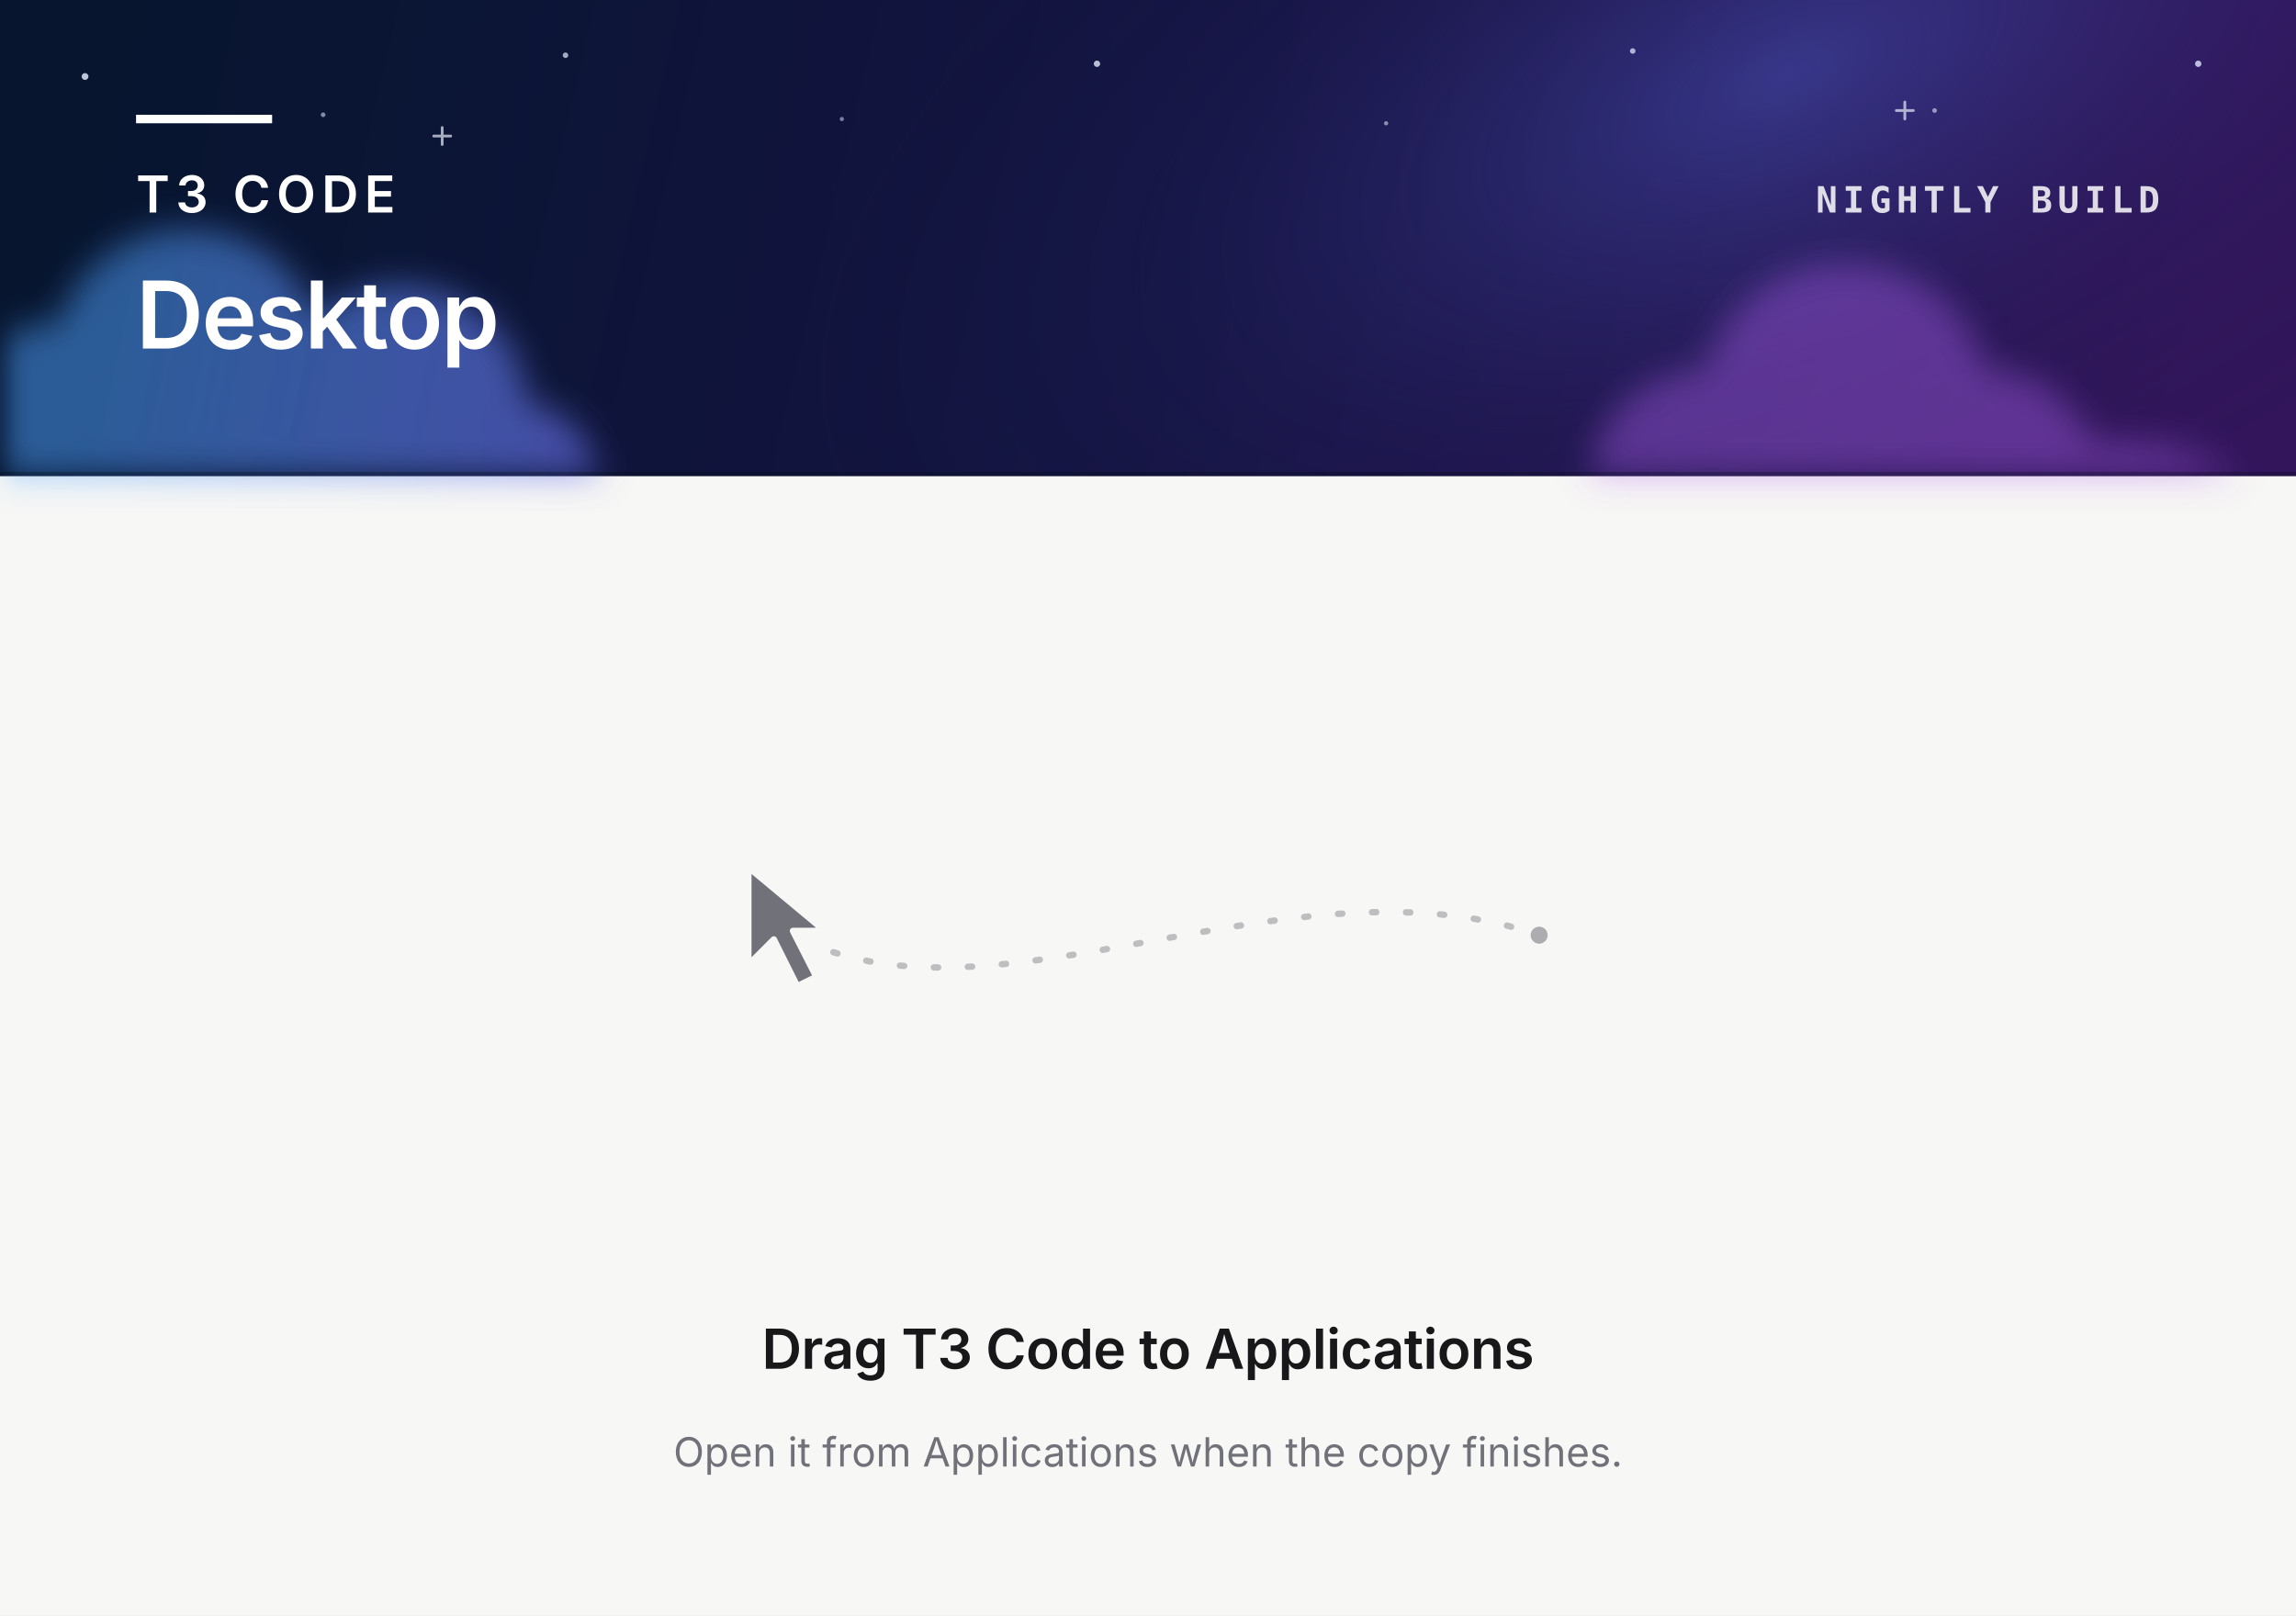
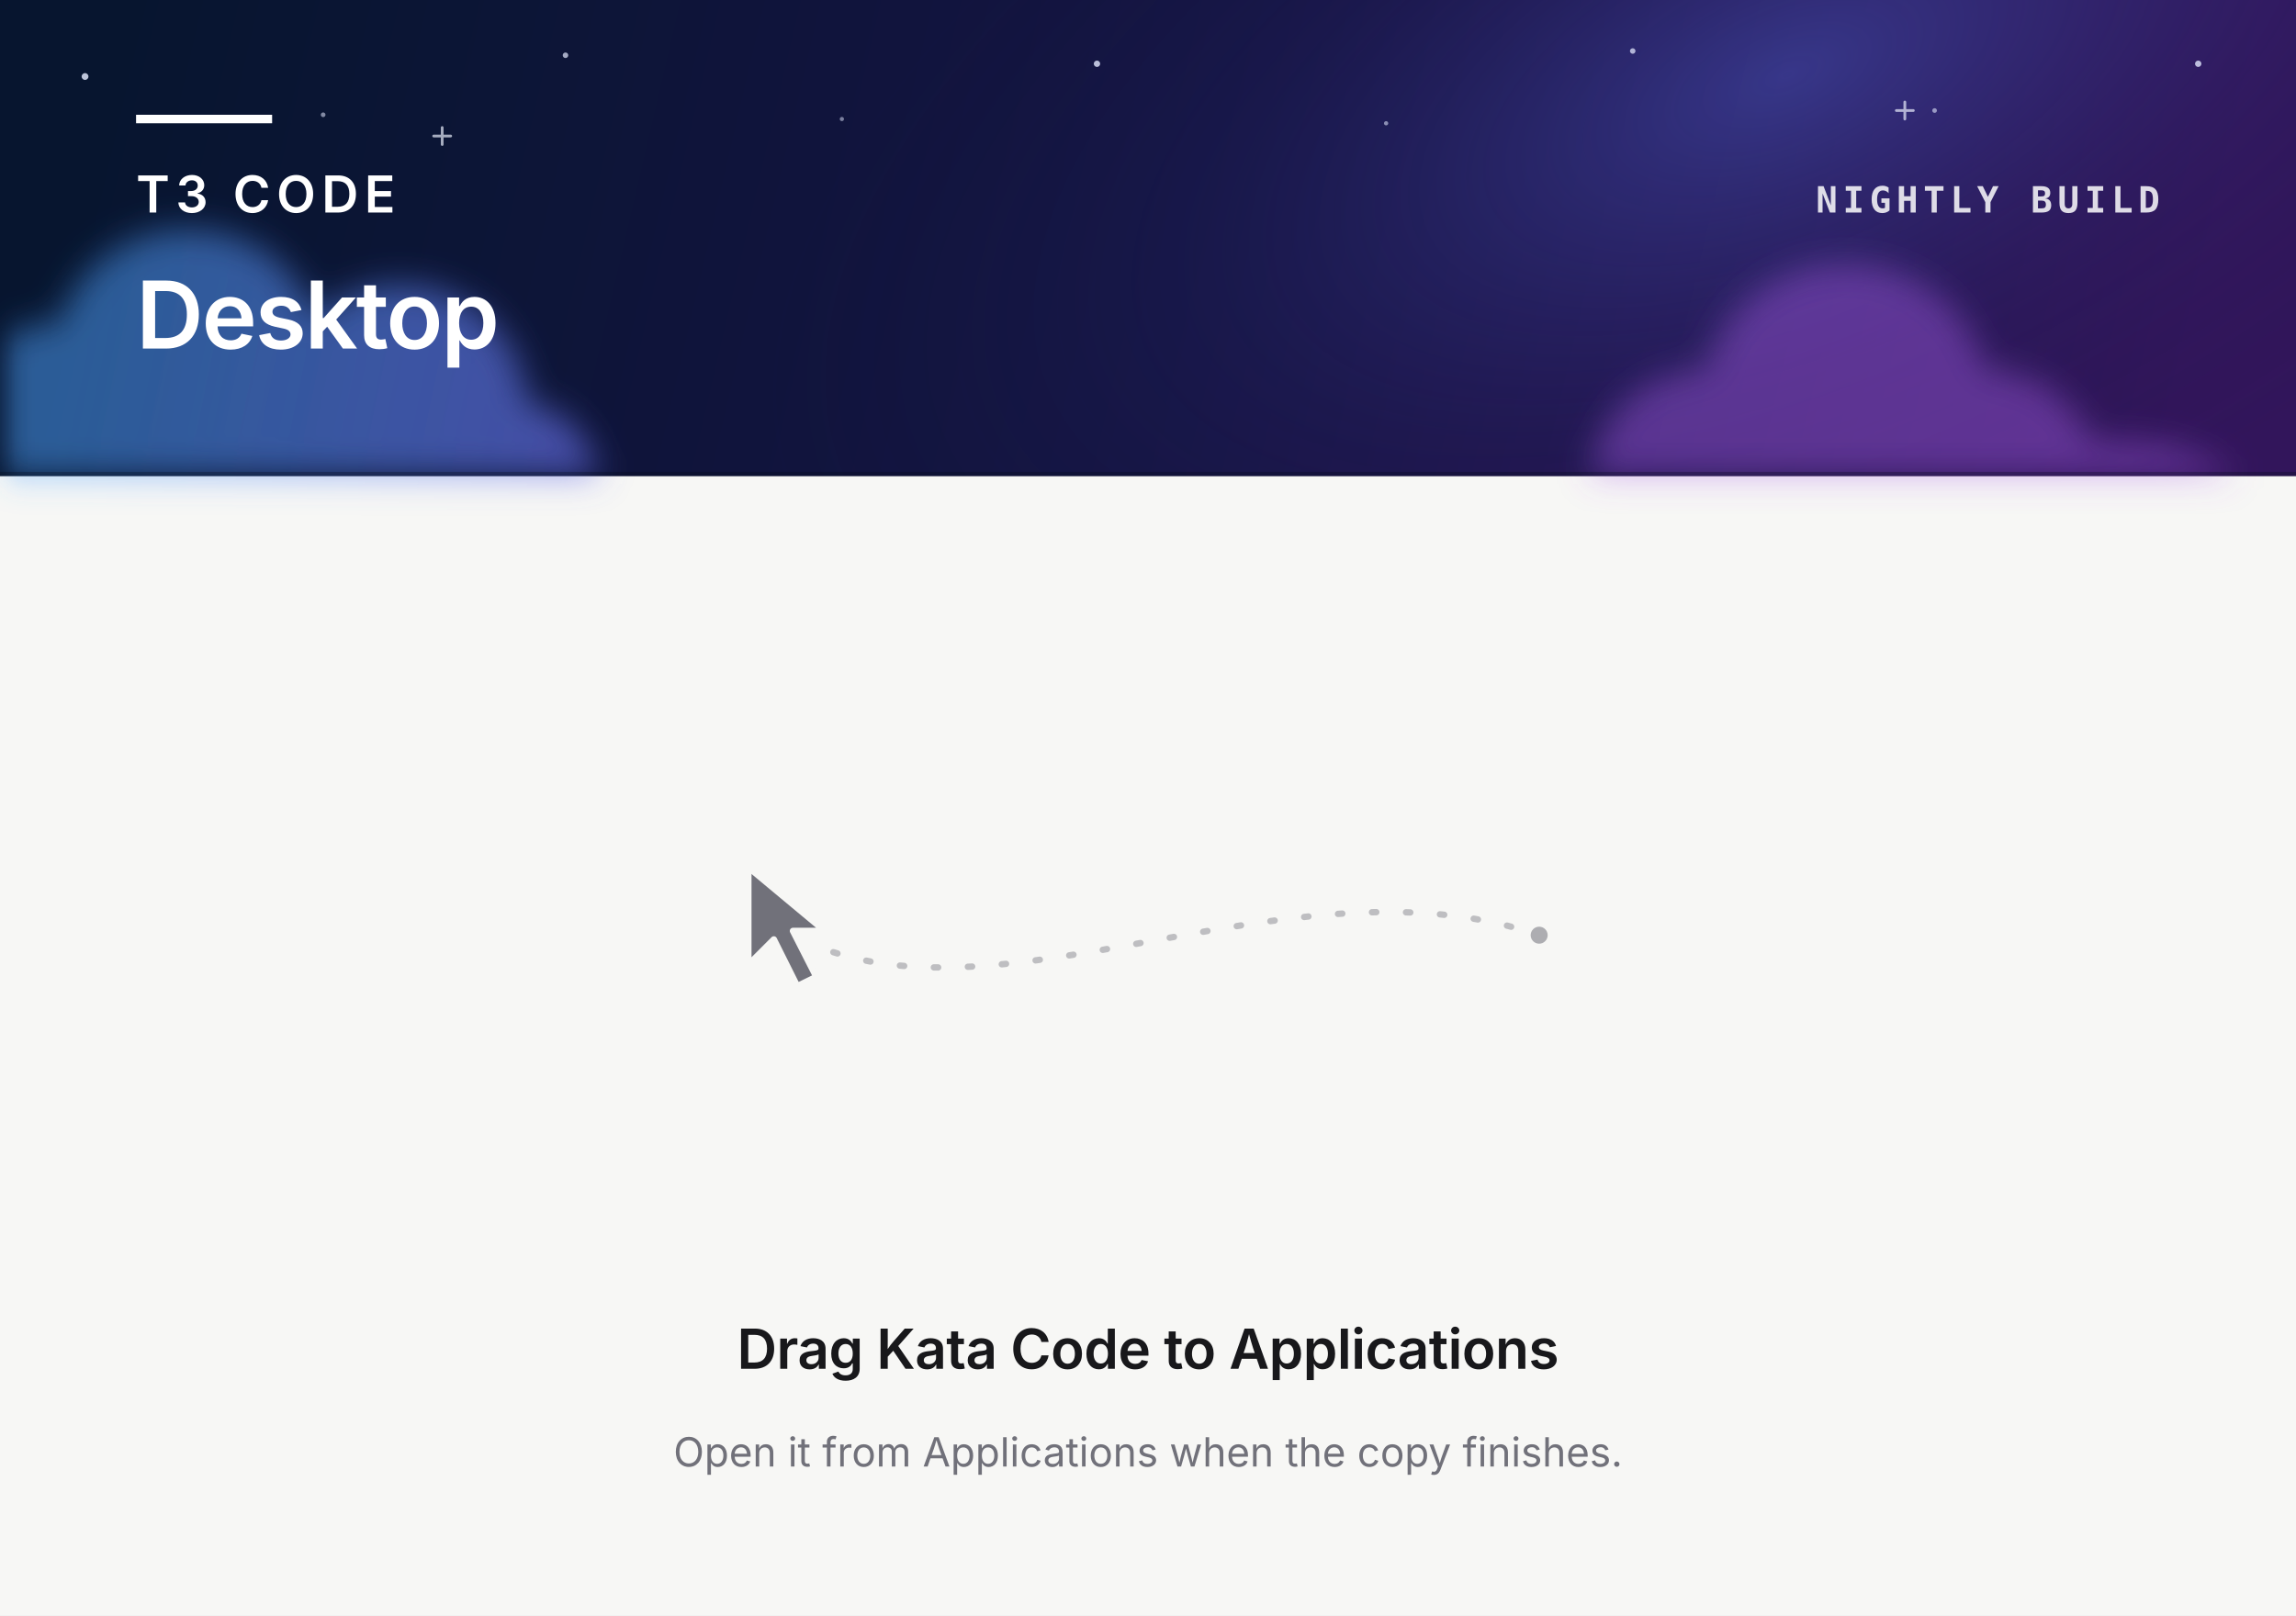
<svg xmlns="http://www.w3.org/2000/svg" width="1080" height="760" viewBox="0 0 540 380" fill="none">
  <defs>
    <linearGradient id="night-sky" x1="28" y1="0" x2="510" y2="112" gradientUnits="userSpaceOnUse">
      <stop stop-color="#07152F" />
      <stop offset="0.52" stop-color="#151443" />
      <stop offset="1" stop-color="#32155B" />
    </linearGradient>
    <radialGradient id="night-glow" cx="0" cy="0" r="1" gradientUnits="userSpaceOnUse" gradientTransform="translate(420 18) rotate(157) scale(260 126)">
      <stop stop-color="#5165D8" stop-opacity="0.42" />
      <stop offset="0.55" stop-color="#283075" stop-opacity="0.15" />
      <stop offset="1" stop-color="#111635" stop-opacity="0" />
    </radialGradient>
    <linearGradient id="night-cloud" x1="18" y1="62" x2="260" y2="112" gradientUnits="userSpaceOnUse">
      <stop stop-color="#4EA4FF" stop-opacity="0.5" />
      <stop offset="0.52" stop-color="#696FEA" stop-opacity="0.62" />
      <stop offset="1" stop-color="#A85BEA" stop-opacity="0.5" />
    </linearGradient>
    <filter id="night-soft" x="-24" y="35" width="588" height="101" filterUnits="userSpaceOnUse">
      <feGaussianBlur stdDeviation="4" />
    </filter>
  </defs>
  <rect width="540" height="380" fill="#F7F7F5" />
  <rect width="540" height="112" fill="url(#night-sky)" />
  <rect width="540" height="112" fill="url(#night-glow)" />
  <g fill="#E4EAFF">
    <circle cx="20" cy="18" r="0.8" opacity="0.82" />
    <circle cx="76" cy="27" r="0.55" opacity="0.55" />
    <circle cx="133" cy="13" r="0.65" opacity="0.7" />
    <circle cx="198" cy="28" r="0.5" opacity="0.5" />
    <circle cx="258" cy="15" r="0.75" opacity="0.8" />
    <circle cx="326" cy="29" r="0.5" opacity="0.55" />
    <circle cx="384" cy="12" r="0.65" opacity="0.72" />
    <circle cx="455" cy="26" r="0.55" opacity="0.58" />
    <circle cx="517" cy="15" r="0.75" opacity="0.78" />
  </g>
  <g stroke="#EEF2FF" stroke-linecap="round" stroke-width="0.65" opacity="0.68">
    <path d="M104 30V34M102 32H106" />
    <path d="M448 24V28M446 26H450" />
  </g>
  <g filter="url(#night-soft)">
    <path d="M-12 112V101C-12 87 0 76 14 76C18 63 30 54 44 54C58 54 70 62 74 75C79 70 86 67 94 67C110 67 123 79 124 95C132 96 138 101 141 112H-12Z" fill="url(#night-cloud)" />
    <path d="M374 112C375 98 387 87 401 87C405 72 418 62 434 62C450 62 463 72 467 87C478 87 488 94 492 104C506 103 518 106 526 112H374Z" fill="url(#night-cloud)" opacity="0.82" />
  </g>
  <path d="M0 111.5H540" stroke="#050A19" stroke-opacity="0.3" />
  <path d="M32 28H64" stroke="#FFFFFF" stroke-width="2" />
  <g font-family="-apple-system, BlinkMacSystemFont, sans-serif" fill="#FFFFFF">
    <text x="32" y="50" font-size="12" font-weight="600" letter-spacing="1.4">T3 CODE</text>
    <text x="32" y="82" font-size="22" font-weight="600" letter-spacing="-0.45">Desktop</text>
    <text x="508" y="50" text-anchor="end" font-family="ui-monospace, SFMono-Regular, Menlo, monospace" font-size="8.5" font-weight="600" letter-spacing="1.2" opacity="0.84">NIGHTLY BUILD</text>
  </g>
  <path d="M196 224C242 239 307 201 362 220" stroke="#71717A" stroke-width="1.5" stroke-linecap="round" stroke-dasharray="1 7" opacity="0.42" />
  <circle cx="362" cy="220" r="2" fill="#71717A" opacity="0.55" />
  <path d="M176 204V227L182 221L187.5 232L192 229.8L186.5 219H194L176 204Z" fill="#71717A" stroke="#F7F7F5" stroke-width="1.5" stroke-linejoin="round" />
  <g font-family="-apple-system, BlinkMacSystemFont, sans-serif" text-anchor="middle">
-     <text x="270" y="322" font-size="13" font-weight="600" letter-spacing="-0.1" fill="#18181B">Drag T3 Code to Applications</text>
+     <text x="270" y="322" font-size="13" font-weight="600" letter-spacing="-0.1" fill="#18181B">Drag Kata Code to Applications</text>
    <text x="270" y="345" font-size="9.5" fill="#71717A">Open it from Applications when the copy finishes.</text>
  </g>
</svg>
